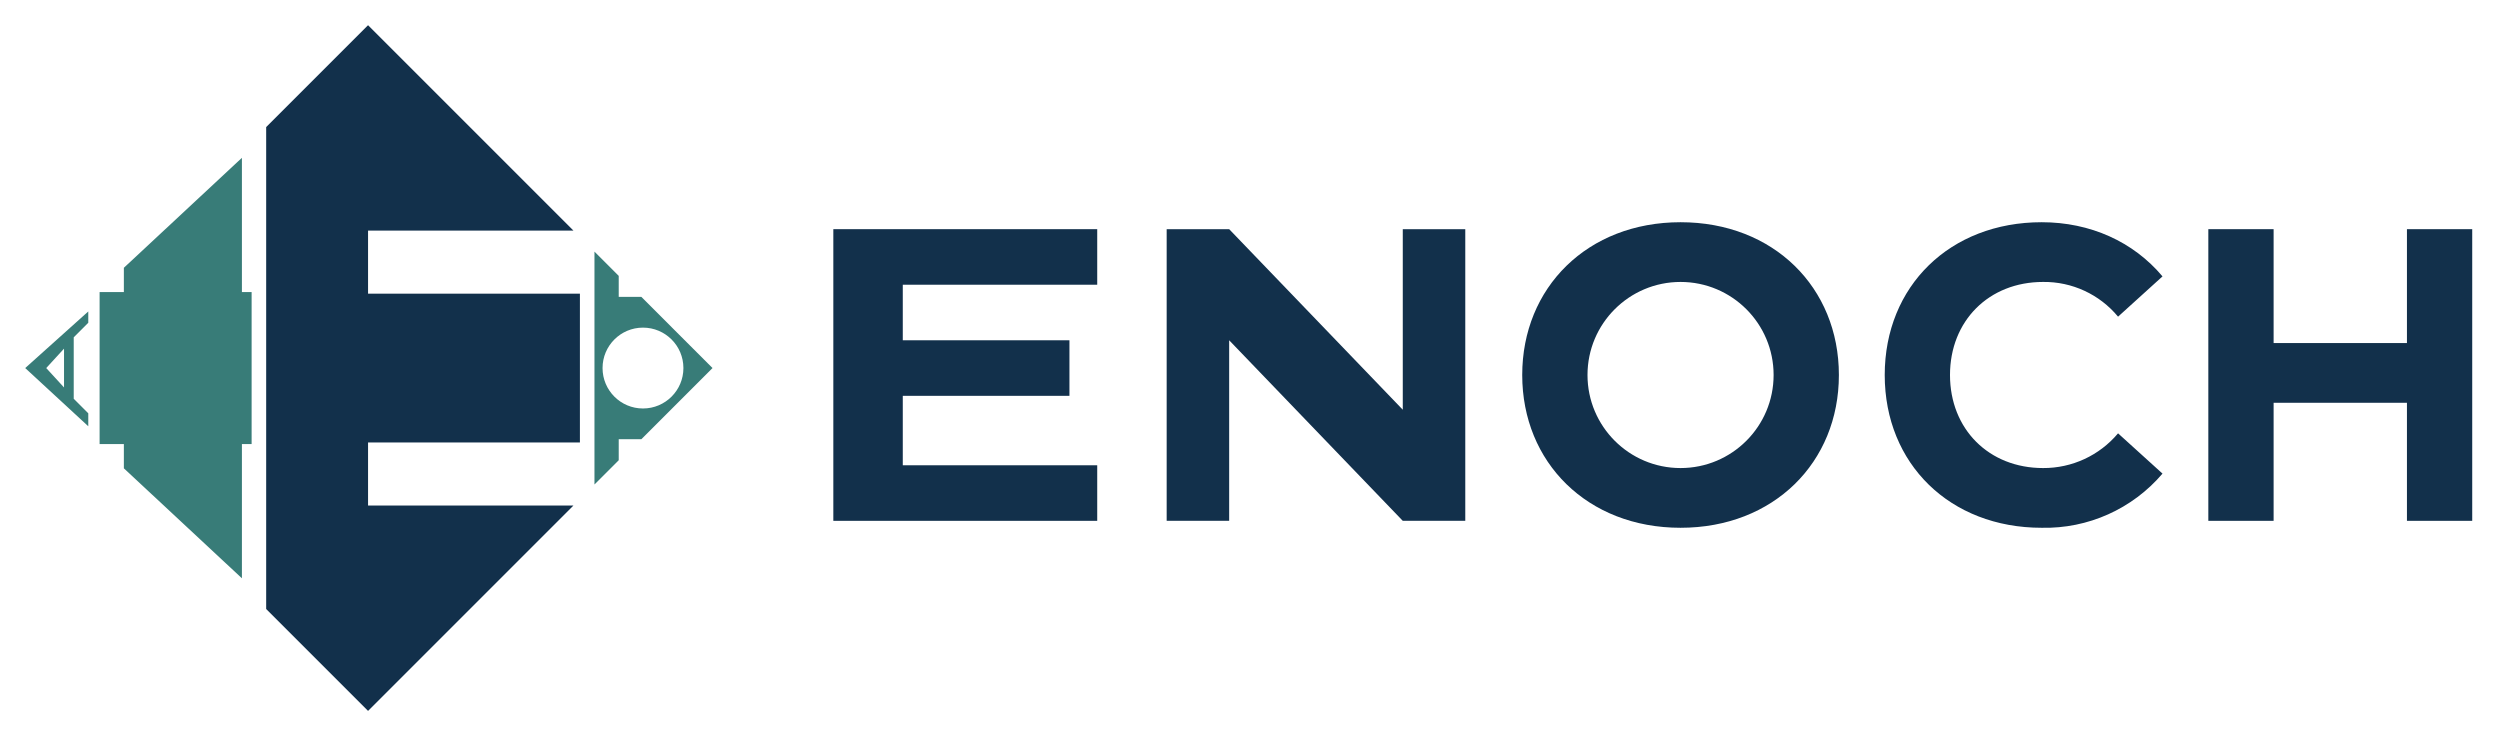
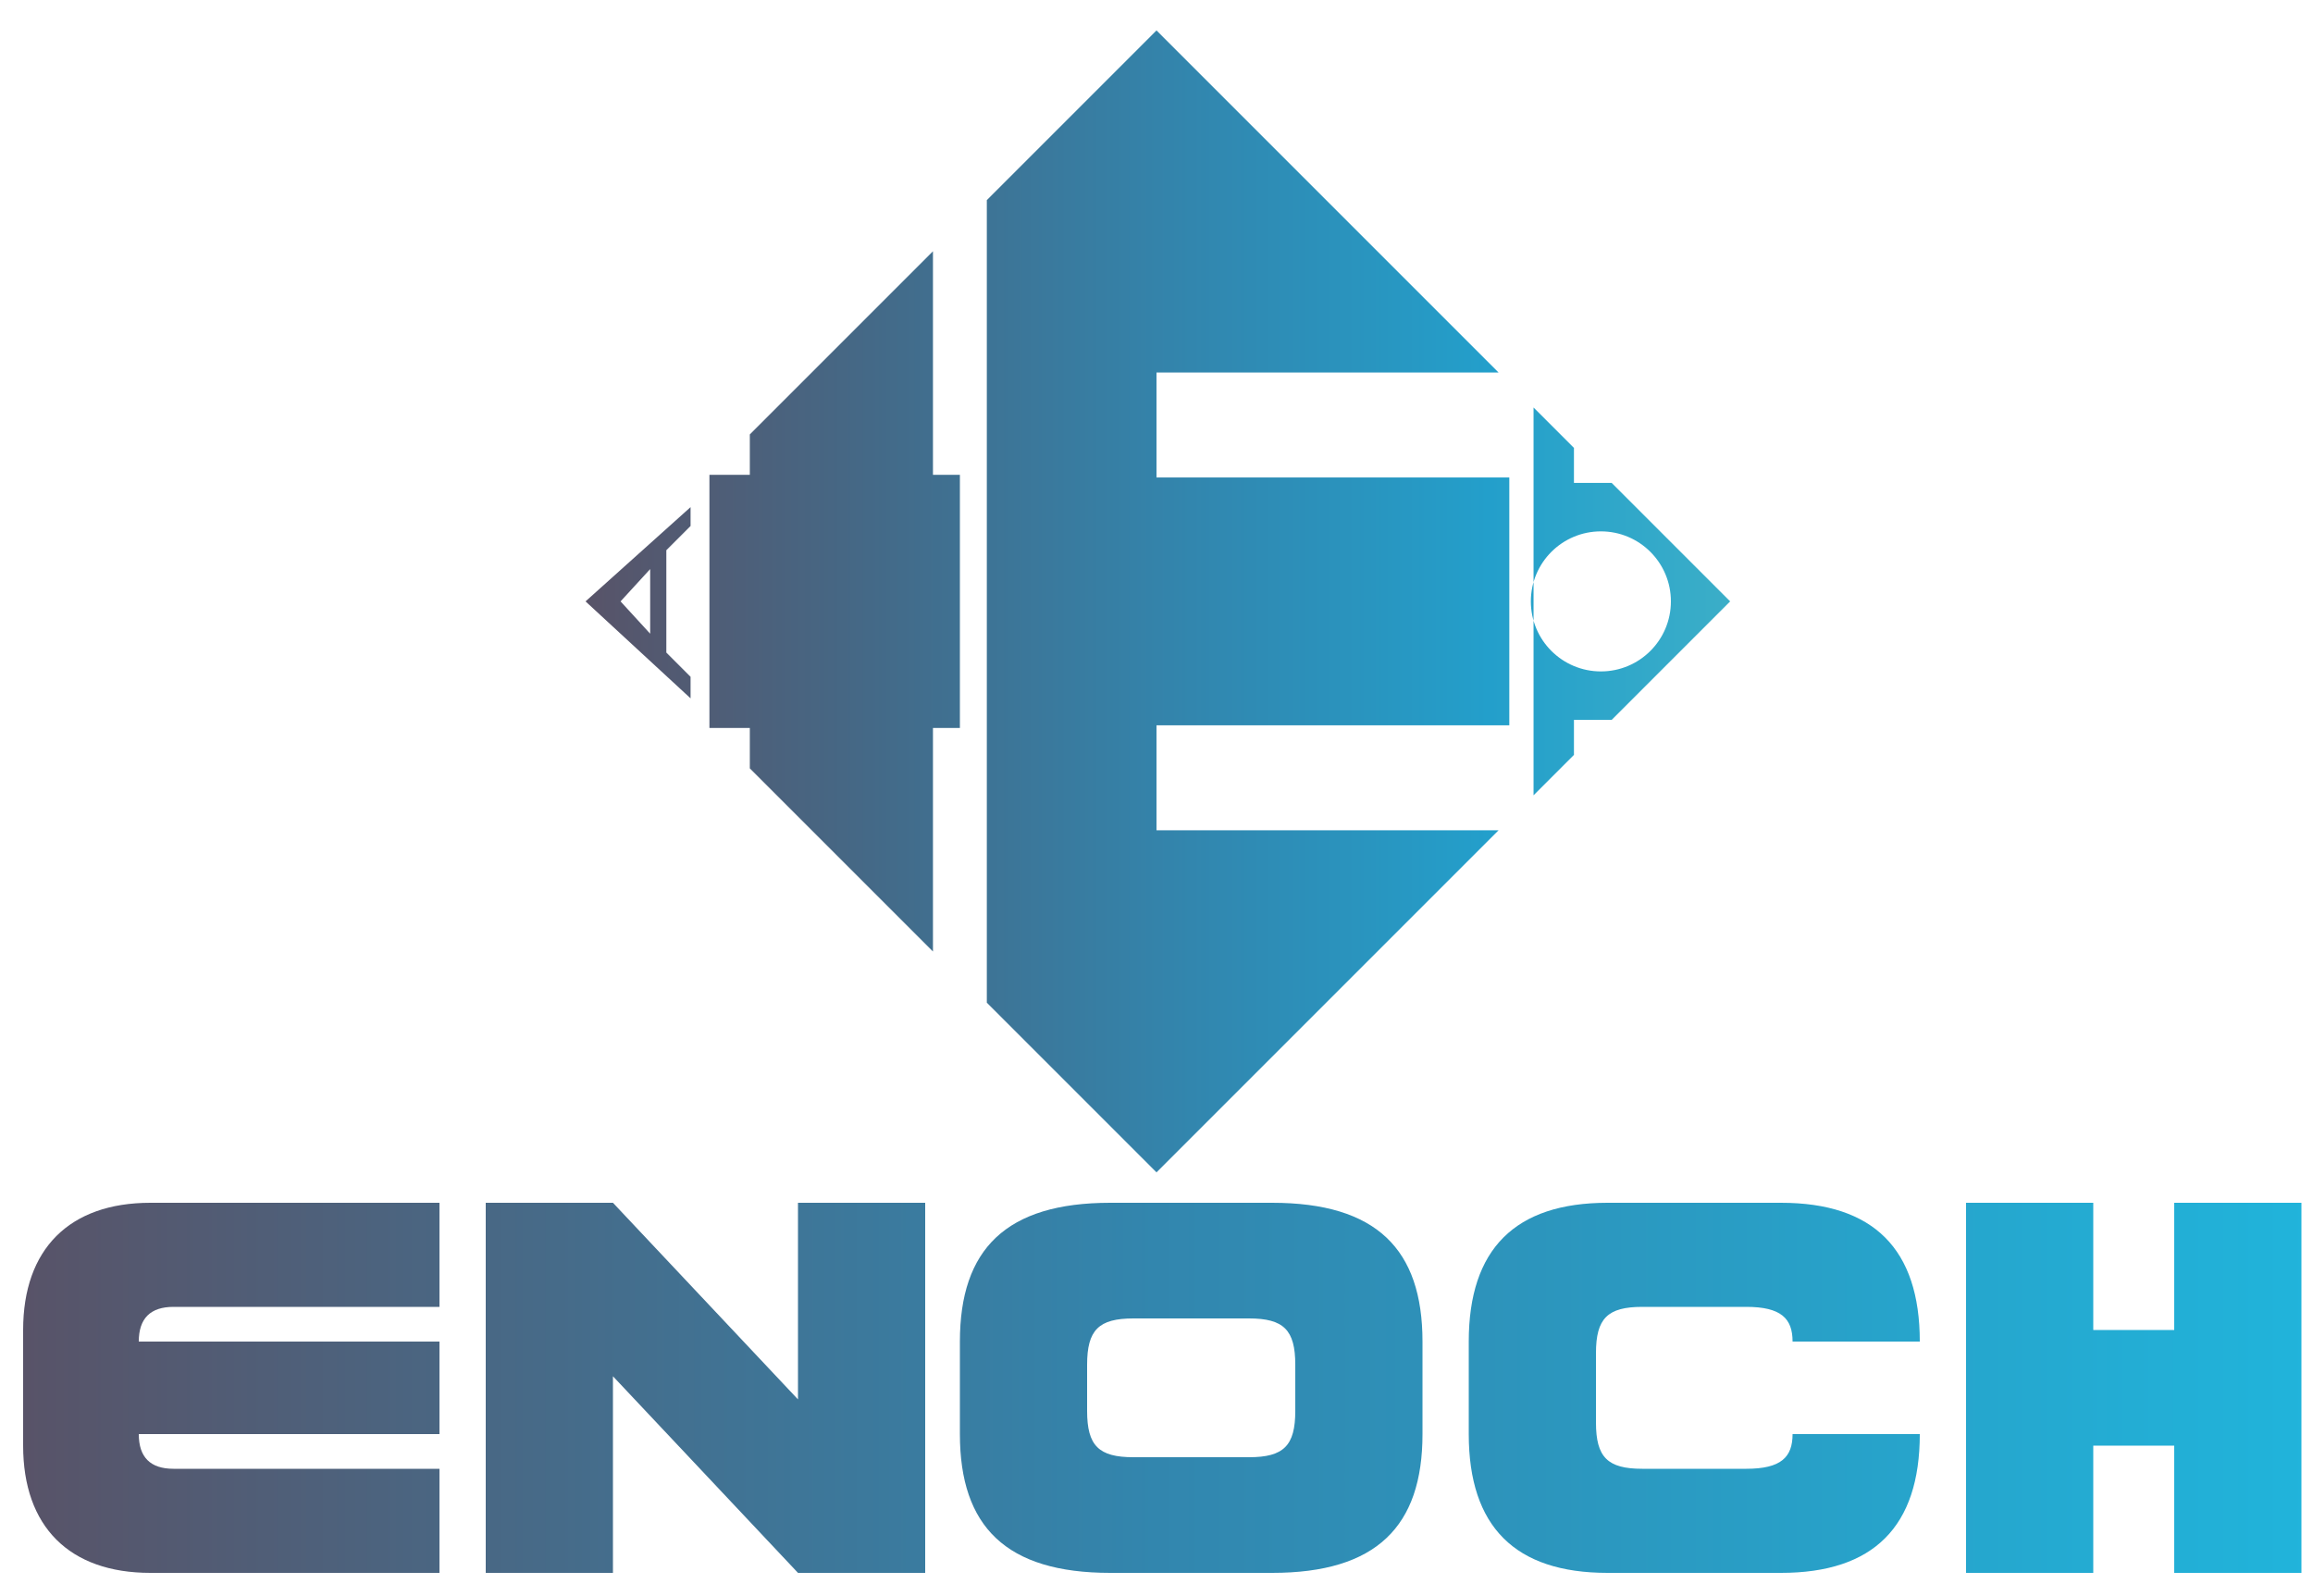
- <svg xmlns="http://www.w3.org/2000/svg" viewBox="0 0 180 54" role="img" aria-labelledby="title">
-   <svg x="1" y="1" width="51" height="51" viewBox="12 12 438 432" aria-hidden="true">
-     <g fill="#387C78">
+ <svg xmlns="http://www.w3.org/2000/svg" viewBox="0 0 200 138" role="img" aria-labelledby="title">
+   <defs>
+     <linearGradient id="enoch-blue" gradientUnits="userSpaceOnUse" x1="18" y1="0" x2="444" y2="0">
+       <stop offset="0" stop-color="#585368" />
+       <stop offset=".25" stop-color="#446987" />
+       <stop offset=".53" stop-color="#3286AE" />
+       <stop offset=".79" stop-color="#239FCB" />
+       <stop offset="1" stop-color="#3BAEC8" />
+     </linearGradient>
+     <linearGradient id="enoch-word" gradientUnits="userSpaceOnUse" x1="0" y1="0" x2="200" y2="0">
+       <stop offset="0" stop-color="#585368" />
+       <stop offset=".49" stop-color="#3286AE" />
+       <stop offset="1" stop-color="#20B5DC" />
+     </linearGradient>
+   </defs>
+   <svg x="49" y="1" width="102" height="102" viewBox="12 12 438 432" aria-hidden="true">
+     <g fill="url(#enoch-blue)">
      <path d="M19 228l39-35v7l-9 9v38l9 9v8Zm13 0 11 12v-24Z" fill-rule="evenodd" />
-       <path d="m153 98-73 68v15H65v94h15v15l73 68v-83h6v-94h-6Z" />
-       <path fill="#12304B" d="m231 16 127 127H231v39h131v92H231v39h127L231 440l-63-63V79Z" />
-       <path fill-rule="evenodd" d="m371 156 15 15v13h14l44 44-44 44h-14v13l-15 15Zm30 47a25 25 0 1 0 0 50 25 25 0 0 0 0-50Z" />
+       <path d="m148 98-68 68v15H65v94h15v15l68 68v-83h10v-94h-10Z" />
+       <path d="m231 16 127 127H231v39h131v92H231v39h127L231 440l-63-63V79Z" />
+       <path fill-rule="evenodd" d="m371 156 15 15v13h14l44 44-44 44h-14v13l-15 15Zm25 46a26 26 0 1 0 0 52 26 26 0 0 0 0-52Z" />
    </g>
  </svg>
-   <g fill="#12304B" transform="translate(-2 -0.5)">
-     <path d="M62 17h19v4H67v4h12v4H67v5h14v4H62Z" />
-     <path d="M86 17h4.5L103 30V17h4.5v21H103L90.5 25v13H86Z" />
-     <path fill-rule="evenodd" d="M123 16.5c6.7 0 11.4 4.7 11.4 11s-4.7 11-11.4 11-11.4-4.7-11.4-11 4.7-11 11.4-11Zm0 4.3a6.7 6.7 0 1 0 0 13.4 6.7 6.7 0 0 0 0-13.4Z" />
-     <path d="M149 16.5c3.5 0 6.6 1.4 8.7 3.9l-3.2 2.9a6.9 6.9 0 0 0-5.4-2.5c-3.9 0-6.7 2.8-6.7 6.7s2.8 6.7 6.7 6.7a7 7 0 0 0 5.4-2.5l3.2 2.9a11.1 11.1 0 0 1-8.7 3.9c-6.6 0-11.3-4.6-11.3-11s4.7-11 11.3-11Z" />
-     <path d="M161 17h4.7v8.2h9.6V17h4.7v21h-4.7v-8.5h-9.6V38H161Z" />
+   <g fill="url(#enoch-word)" transform="translate(2 104)">
+     <path d="M36 0H11C4 0 0 4 0 11v10c0 7 4 11 11 11h25v-9H13c-2 0-3-1-3-3h26v-8H10c0-2 1-3 3-3h23Z" />
+     <path d="M40 0h11l16 17V0h11v32H67L51 15v17H40Z" />
+     <path fill-rule="evenodd" d="M94 0h14c9 0 13 4 13 12v8c0 8-4 12-13 12H94c-9 0-13-4-13-12v-8c0-8 4-12 13-12Zm2 10c-3 0-4 1-4 4v4c0 3 1 4 4 4h10c3 0 4-1 4-4v-4c0-3-1-4-4-4Z" />
+     <path d="M137 0h15c8 0 12 4 12 12h-11c0-2-1-3-4-3h-9c-3 0-4 1-4 4v6c0 3 1 4 4 4h9c3 0 4-1 4-3h11c0 8-4 12-12 12h-15c-8 0-12-4-12-12v-8c0-8 4-12 12-12Z" />
+     <path d="M168 0h11v11h7V0h11v32h-11V21h-7v11h-11Z" />
  </g>
</svg>
